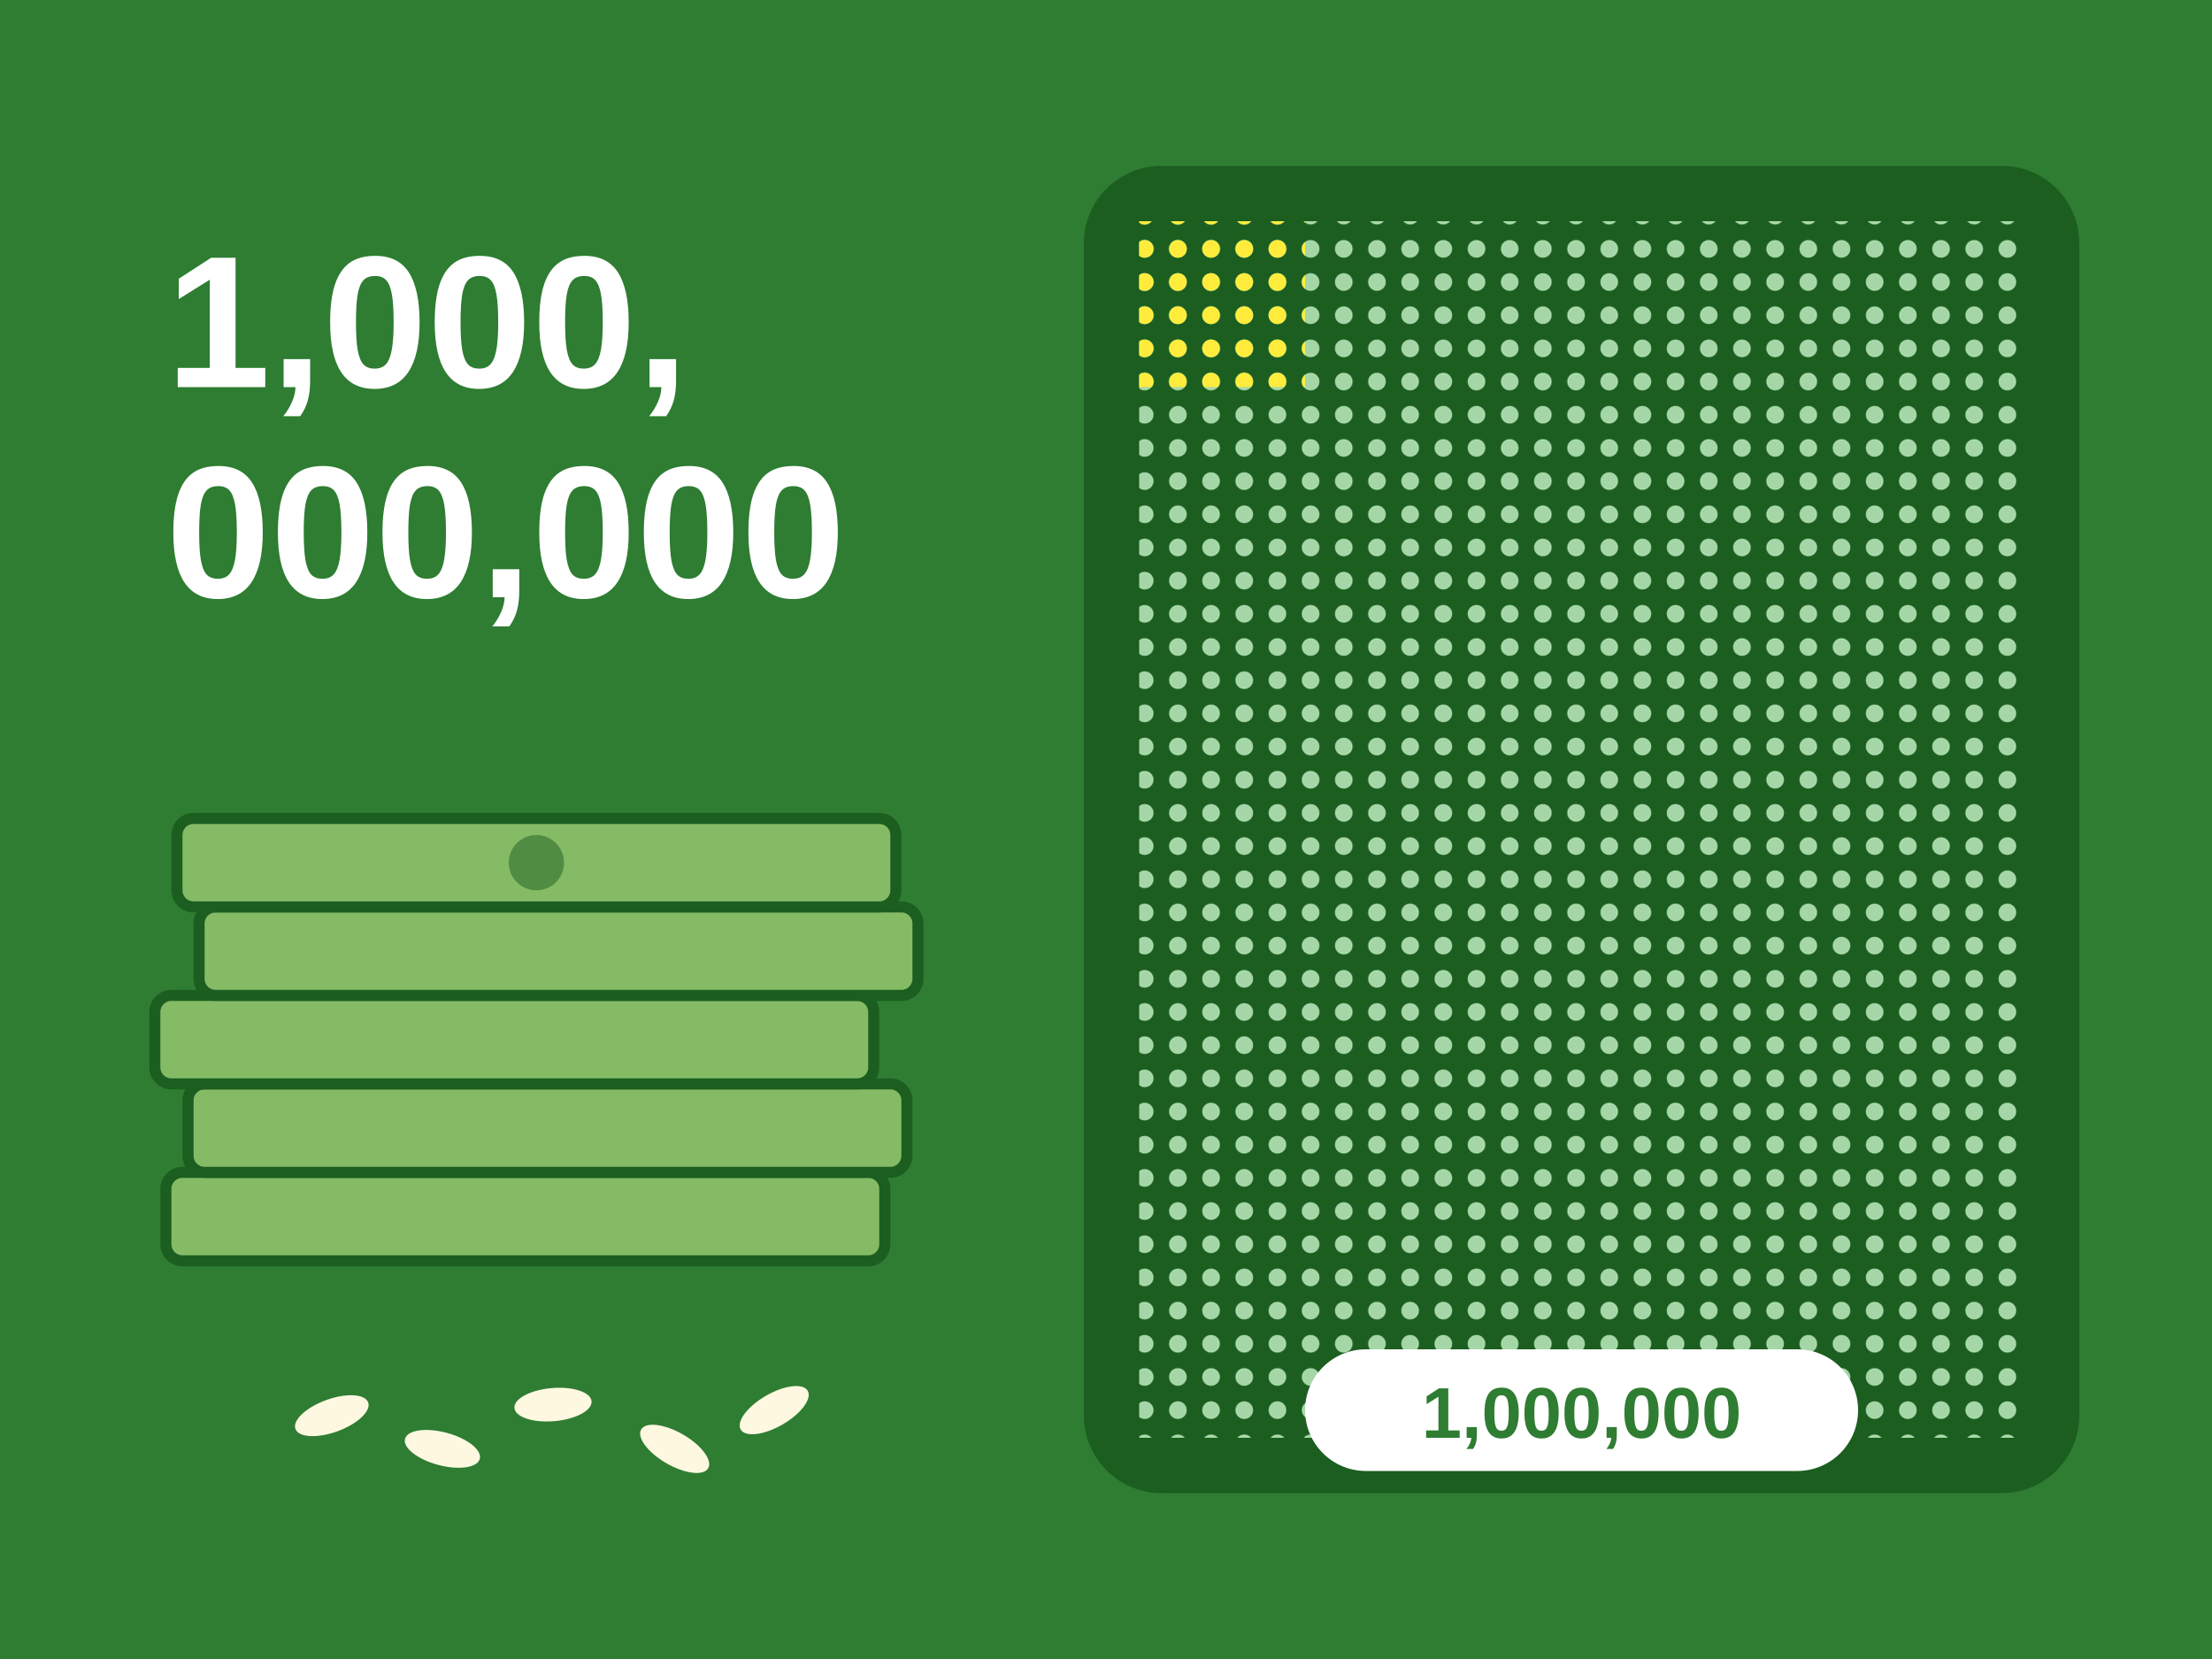
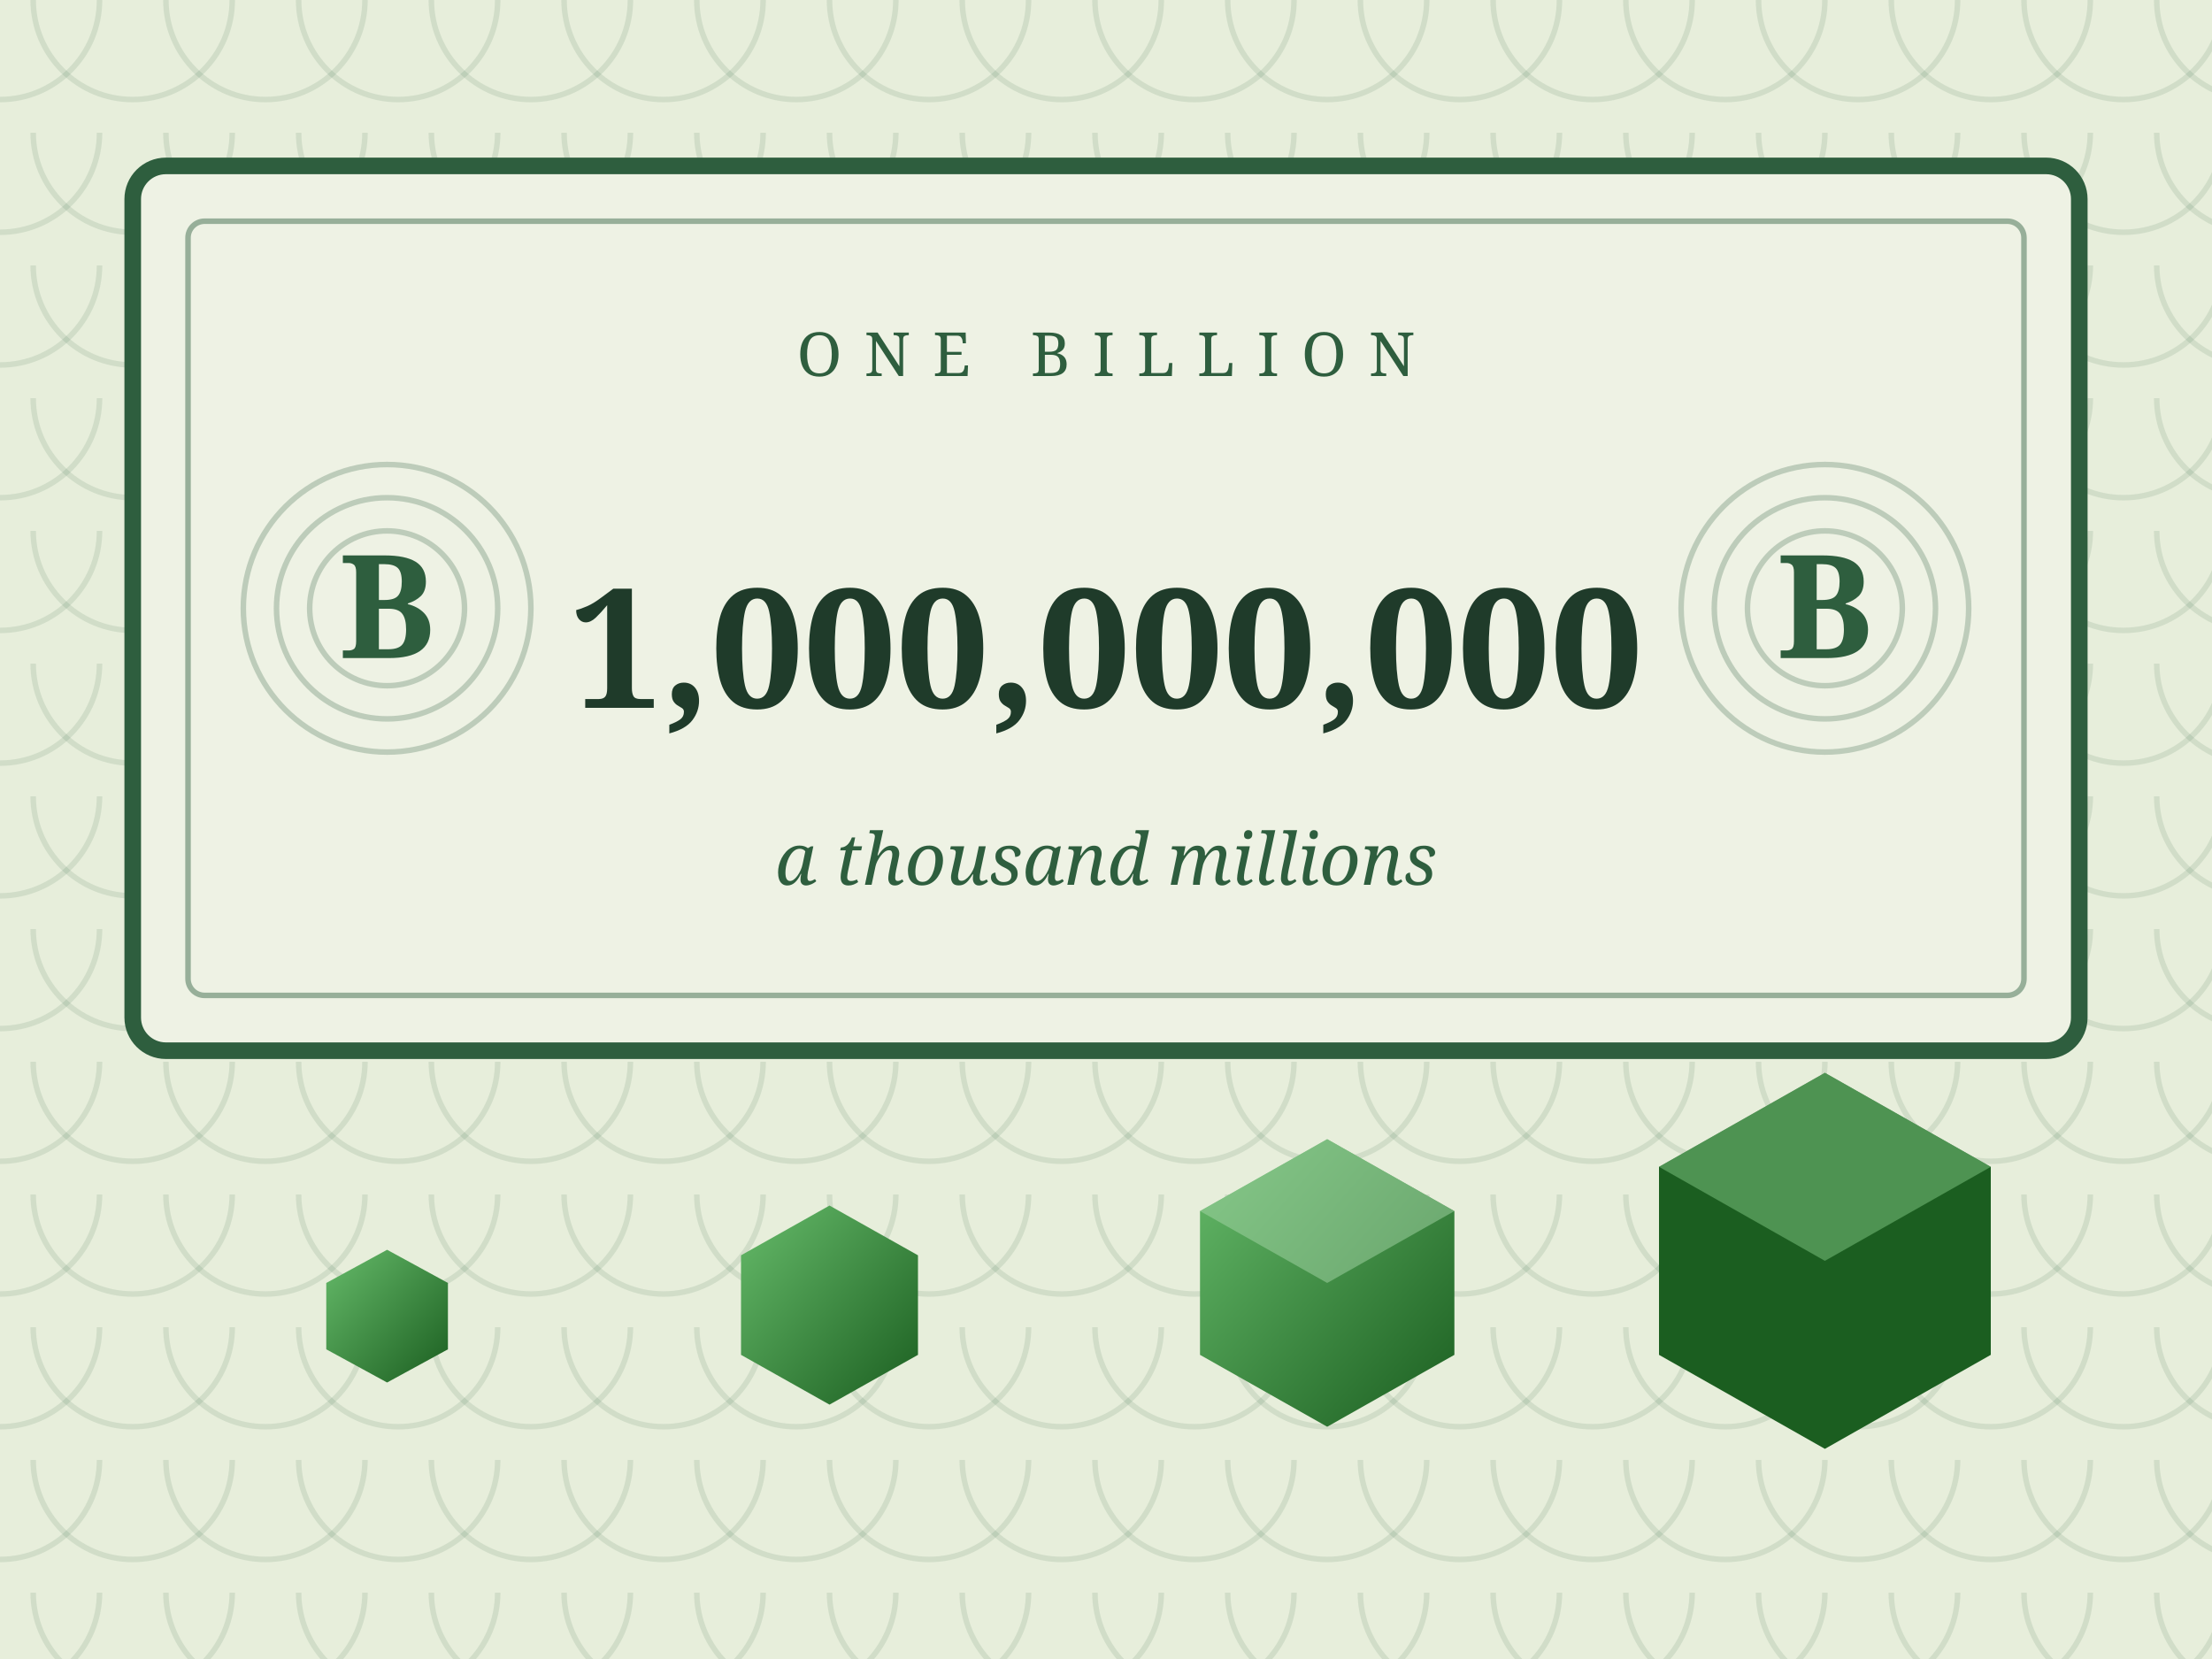
<svg xmlns="http://www.w3.org/2000/svg" viewBox="0 0 400 300">
  <defs>
-     <pattern id="d" width="6" height="6" patternUnits="userSpaceOnUse">
-       <circle cx="3" cy="3" r="1.6" fill="#a5d6a7" />
+     <pattern id="g" width="24" height="24" patternUnits="userSpaceOnUse">
+       <circle cx="0" cy="0" r="18" fill="none" stroke="#2e5e3e" stroke-opacity=".12" />
+       <circle cx="24" cy="0" r="18" fill="none" stroke="#2e5e3e" stroke-opacity=".12" />
    </pattern>
-     <pattern id="e" width="6" height="6" patternUnits="userSpaceOnUse">
-       <circle cx="3" cy="3" r="1.6" fill="#ffeb3b" />
-     </pattern>
+     <linearGradient id="c1" x1="0" y1="0" x2="1" y2="1">
+       <stop offset="0" stop-color="#66bb6a" />
+       <stop offset="1" stop-color="#1b5e20" />
+     </linearGradient>
  </defs>
-   <rect width="400" height="300" fill="#2e7d32" />
-   <rect x="196" y="30" width="180" height="240" rx="14" fill="#1b5e20" />
-   <rect x="206" y="40" width="160" height="220" fill="url(#d)" />
-   <rect x="206" y="40" width="30" height="30" fill="url(#e)" />
-   <g fill="#85bb65" stroke="#1b5e20" stroke-width="2">
-     <rect x="30" y="212" width="130" height="16" rx="3" />
-     <rect x="34" y="196" width="130" height="16" rx="3" />
-     <rect x="28" y="180" width="130" height="16" rx="3" />
-     <rect x="36" y="164" width="130" height="16" rx="3" />
-     <rect x="32" y="148" width="130" height="16" rx="3" />
+   <rect width="400" height="300" fill="#e7eedb" />
+   <rect width="400" height="300" fill="url(#g)" />
+   <rect x="24" y="30" width="352" height="160" rx="6" fill="#eef2e4" stroke="#2e5e3e" stroke-width="3" />
+   <rect x="34" y="40" width="332" height="140" rx="3" fill="none" stroke="#2e5e3e" stroke-opacity=".45" />
+   <g fill="none" stroke="#2e5e3e" stroke-opacity=".25">
+     <circle cx="70" cy="110" r="26" />
+     <circle cx="70" cy="110" r="20" />
+     <circle cx="70" cy="110" r="14" />
+     <circle cx="330" cy="110" r="26" />
+     <circle cx="330" cy="110" r="20" />
+     <circle cx="330" cy="110" r="14" />
  </g>
-   <circle cx="97" cy="156" r="5" fill="#1b5e20" opacity=".5" />
-   <g font-family="Arial,Helvetica,sans-serif" font-weight="900" fill="#fff">
-     <text x="30" y="70" font-size="34">1,000,</text>
-     <text x="30" y="108" font-size="34">000,000</text>
+   <text x="70" y="119" text-anchor="middle" font-family="Georgia,serif" font-size="26" font-weight="700" fill="#2e5e3e">B</text>
+   <text x="330" y="119" text-anchor="middle" font-family="Georgia,serif" font-size="26" font-weight="700" fill="#2e5e3e">B</text>
+   <text x="200" y="68" text-anchor="middle" font-family="Georgia,serif" font-size="11" letter-spacing="4" fill="#2e5e3e">ONE BILLION</text>
+   <text x="200" y="128" text-anchor="middle" font-family="Georgia,serif" font-size="30" font-weight="700" fill="#1f3b2a">1,000,000,000</text>
+   <text x="200" y="160" text-anchor="middle" font-family="Georgia,serif" font-style="italic" font-size="13" fill="#2e5e3e">a thousand millions</text>
+   <g transform="translate(70 238)">
+     <path d="M0-12l11 6v12L0 12l-11-6V-6z" fill="url(#c1)" />
  </g>
-   <g fill="#fff8e1">
-     <ellipse cx="60" cy="256" rx="7" ry="3" transform="rotate(-20 60 256)" />
-     <ellipse cx="80" cy="262" rx="7" ry="3" transform="rotate(15 80 262)" />
-     <ellipse cx="100" cy="254" rx="7" ry="3" transform="rotate(-5 100 254)" />
-     <ellipse cx="122" cy="262" rx="7" ry="3" transform="rotate(30 122 262)" />
-     <ellipse cx="140" cy="255" rx="7" ry="3" transform="rotate(-30 140 255)" />
+   <g transform="translate(150 236)">
+     <path d="M0-18l16 9v18L0 18l-16-9V-9z" fill="url(#c1)" />
  </g>
-   <rect x="236" y="244" width="100" height="22" rx="11" fill="#fff" />
-   <text x="286" y="260" text-anchor="middle" font-family="Arial,sans-serif" font-weight="900" font-size="13" fill="#2e7d32">1,000,000</text>
+   <g transform="translate(240 232)">
+     <path d="M0-26l23 13v26L0 26l-23-13v-26z" fill="url(#c1)" />
+     <path d="M0-26l23 13L0 0l-23-13z" fill="#a5d6a7" opacity=".5" />
+   </g>
+   <g transform="translate(330 228)">
+     <path d="M0-34l30 17v34L0 34l-30-17v-34z" fill="#1b5e20" />
+     <path d="M0-34l30 17L0 0l-30-17z" fill="#81c784" opacity=".5" />
+   </g>
</svg>
